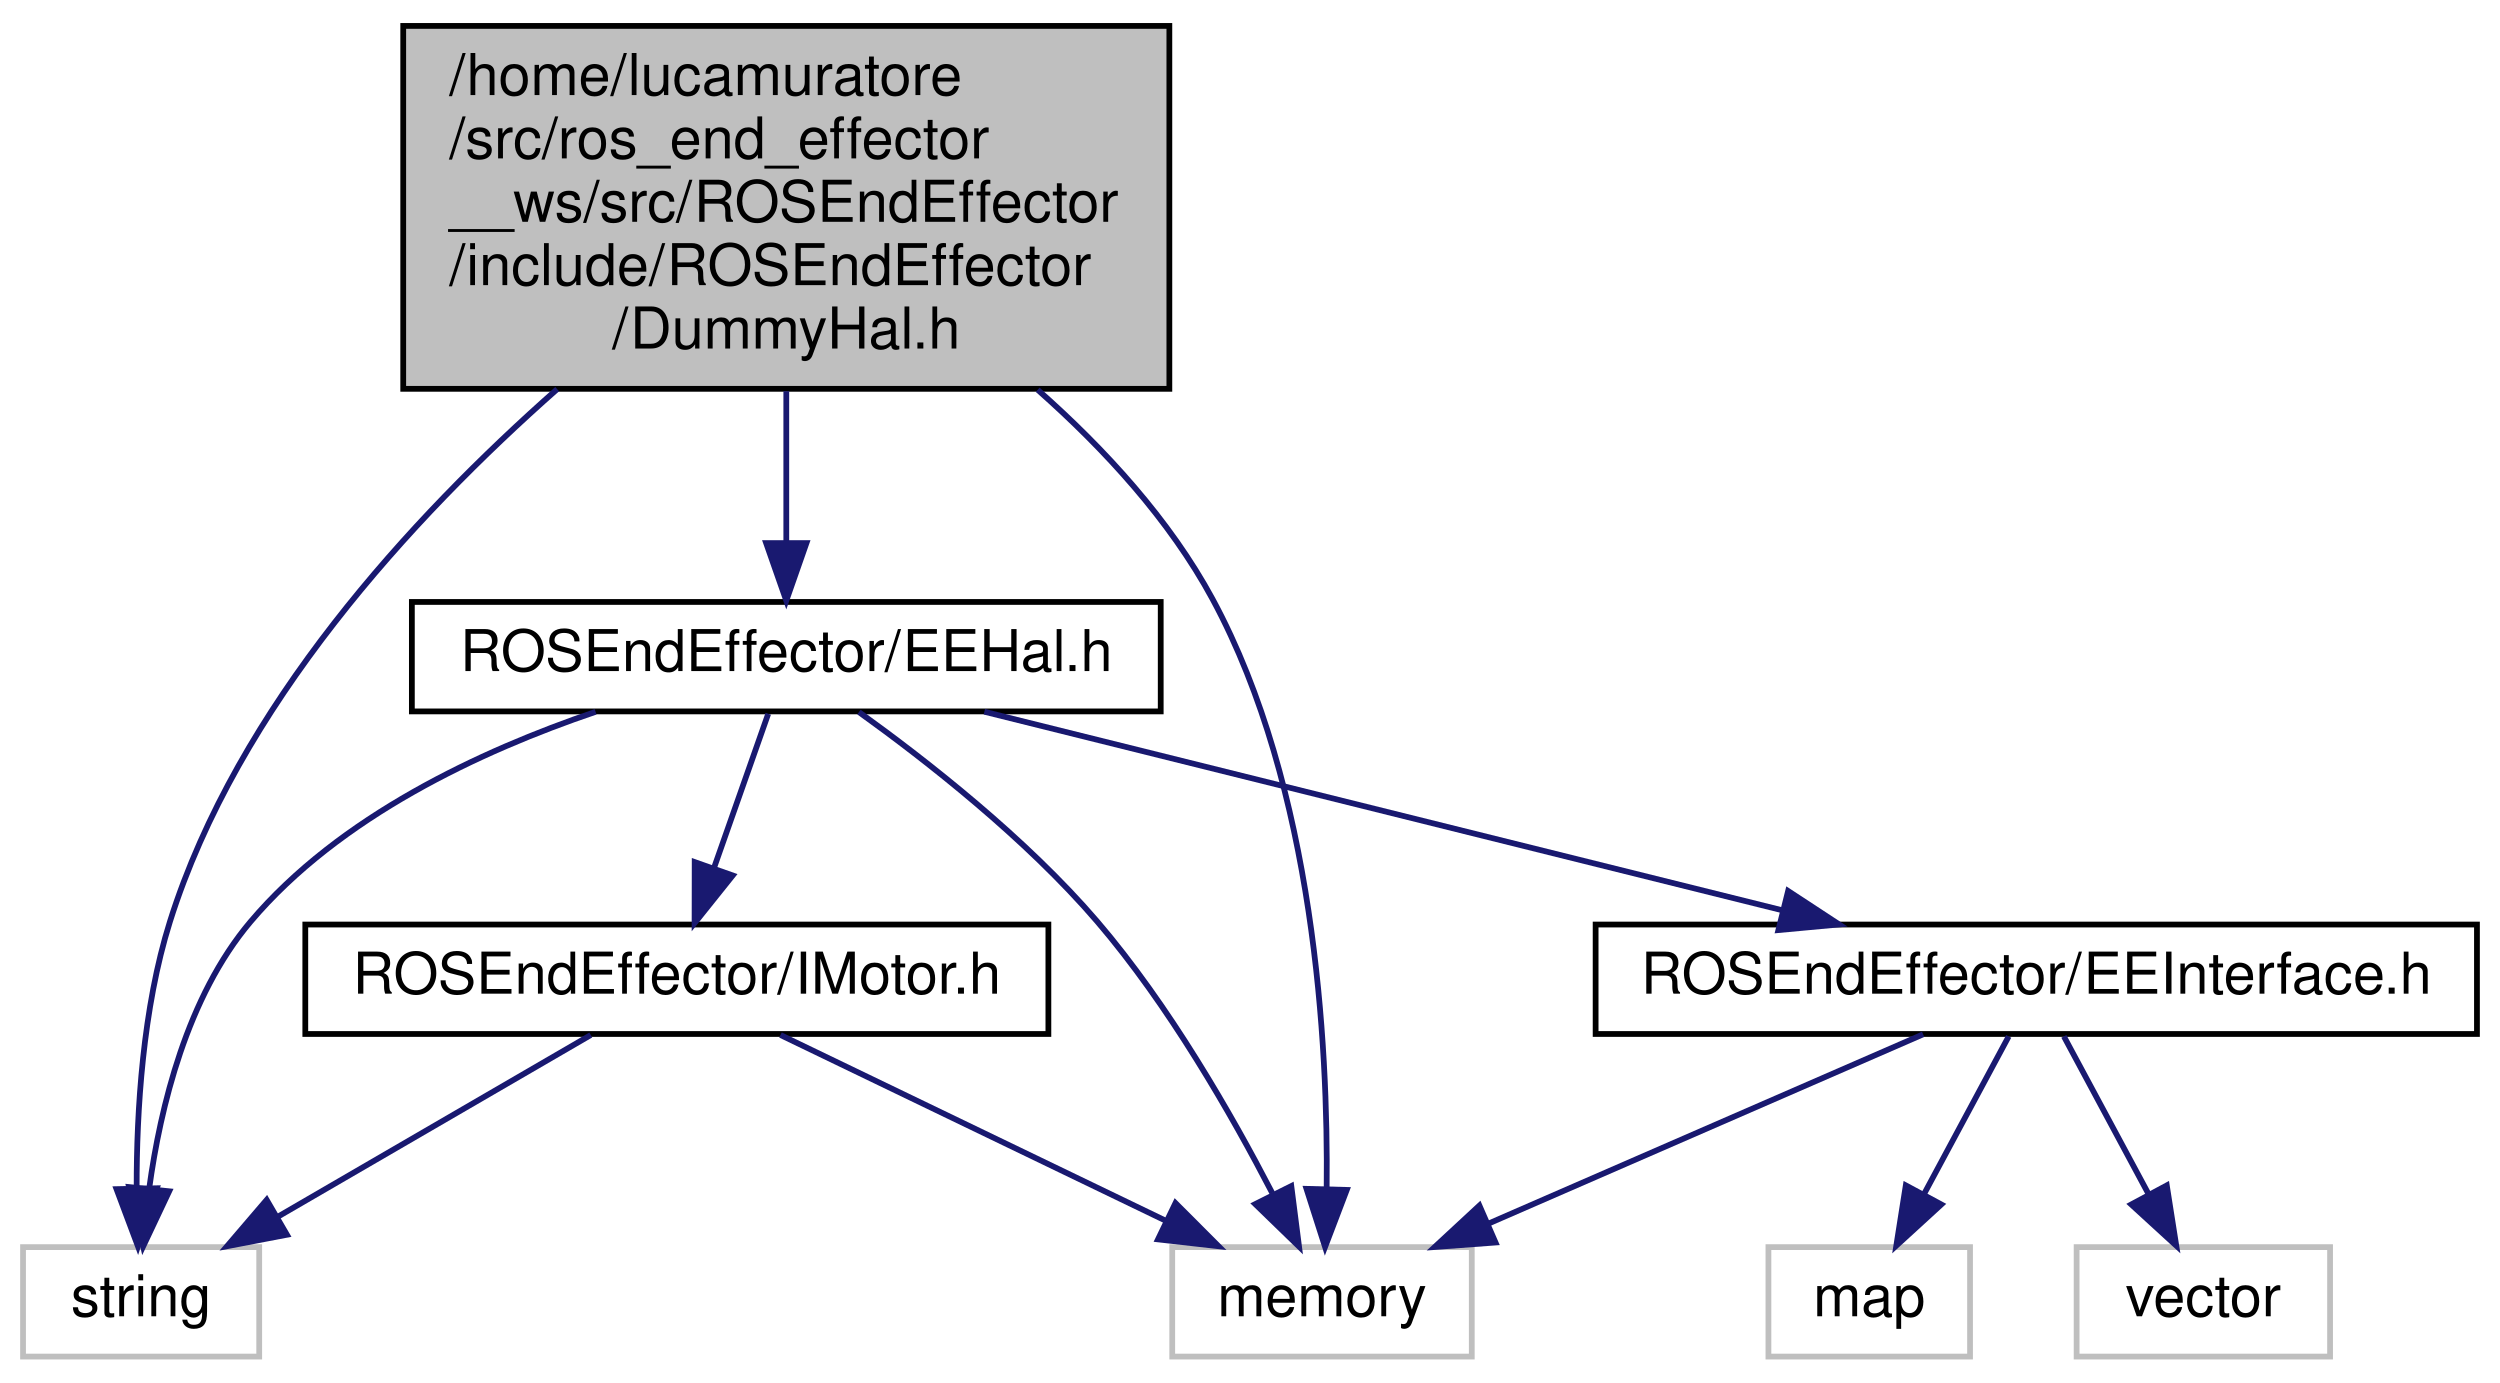
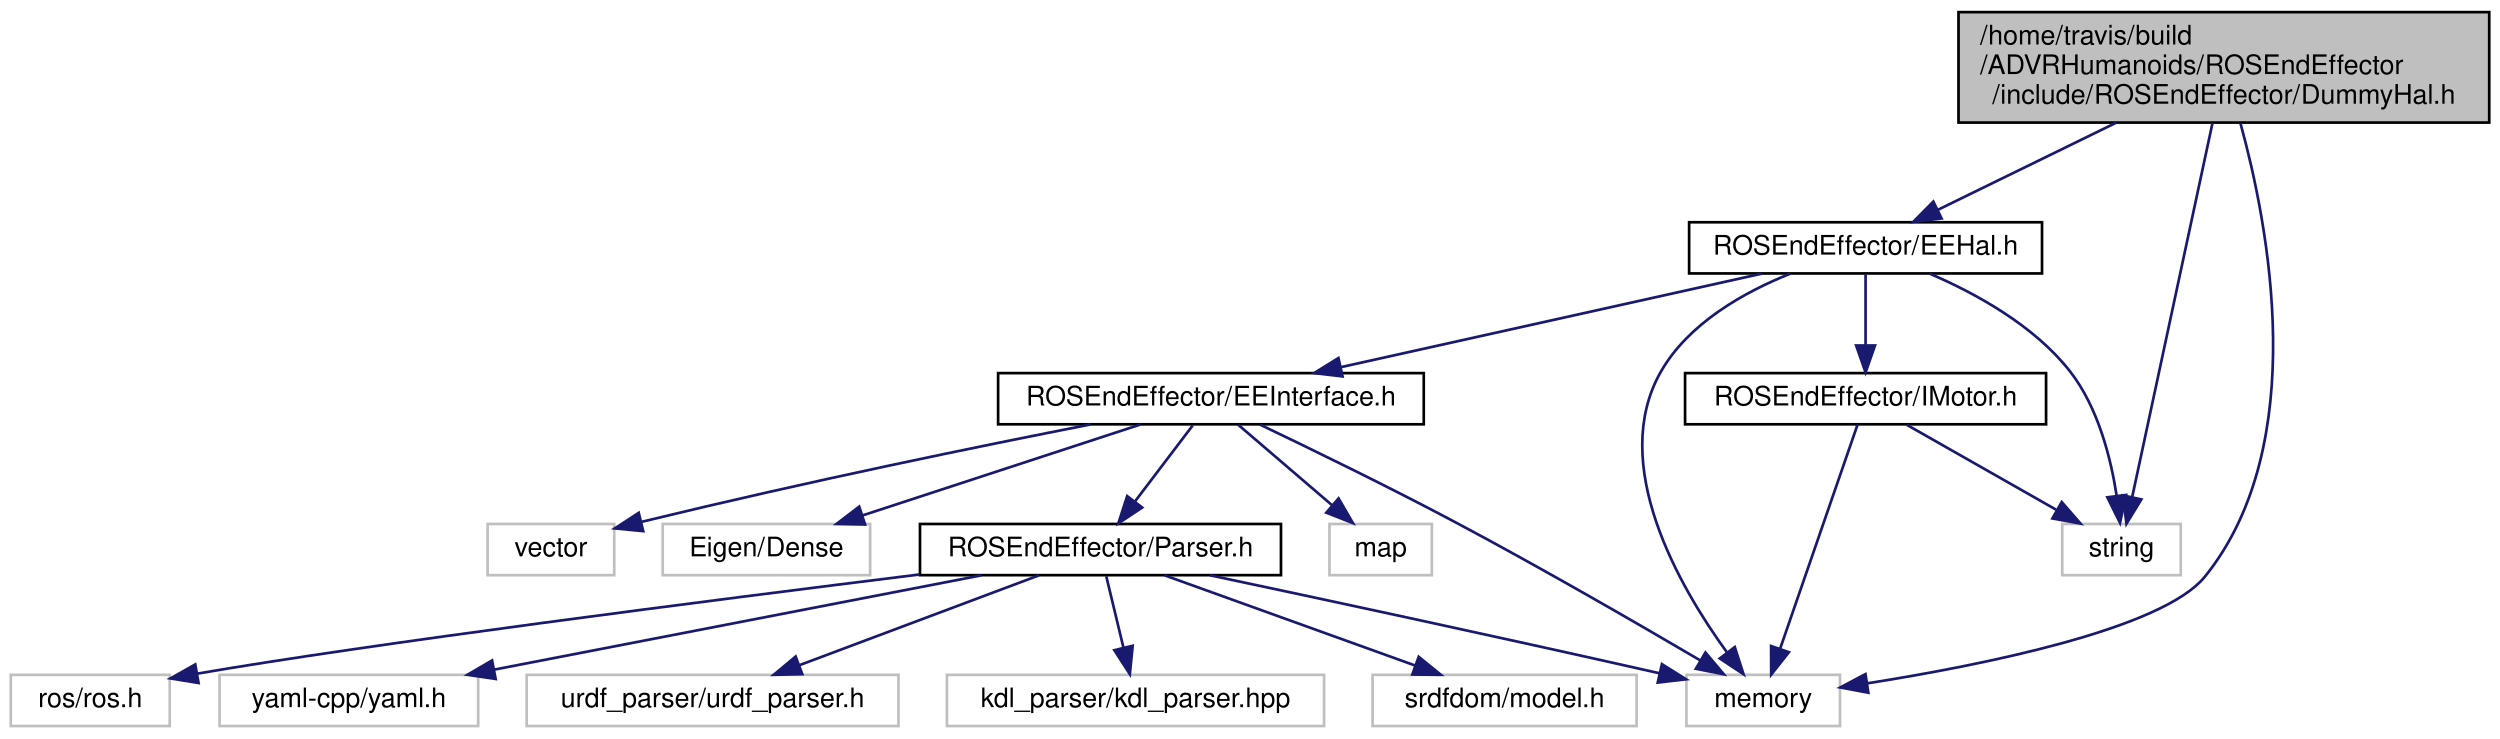
- <svg xmlns="http://www.w3.org/2000/svg" xmlns:xlink="http://www.w3.org/1999/xlink" width="434pt" height="240pt" viewBox="0.00 0.00 434.00 240.00">
-   <g id="graph0" class="graph" transform="scale(1 1) rotate(0) translate(4 236)">
+ <svg xmlns="http://www.w3.org/2000/svg" xmlns:xlink="http://www.w3.org/1999/xlink" width="928pt" height="274pt" viewBox="0.00 0.00 928.00 274.00">
+   <g id="graph0" class="graph" transform="scale(1 1) rotate(0) translate(4 270)">
    <g id="node1" class="node">
-       <polygon fill="#bfbfbf" stroke="black" points="66,-168.5 66,-231.5 199,-231.5 199,-168.5 66,-168.5" />
-       <text text-anchor="start" x="74" y="-219.5" font-family="Helvetica,sans-Serif" font-size="10.00">/home/lucamuratore</text>
-       <text text-anchor="start" x="74" y="-208.5" font-family="Helvetica,sans-Serif" font-size="10.00">/src/ros_end_effector</text>
-       <text text-anchor="start" x="74" y="-197.5" font-family="Helvetica,sans-Serif" font-size="10.00">__ws/src/ROSEndEffector</text>
-       <text text-anchor="start" x="74" y="-186.5" font-family="Helvetica,sans-Serif" font-size="10.00">/include/ROSEndEffector</text>
-       <text text-anchor="middle" x="132.5" y="-175.5" font-family="Helvetica,sans-Serif" font-size="10.00">/DummyHal.h</text>
+       <polygon fill="#bfbfbf" stroke="black" points="723,-224.5 723,-265.5 920,-265.5 920,-224.5 723,-224.5" />
+       <text text-anchor="start" x="731" y="-253.5" font-family="Helvetica,sans-Serif" font-size="10.00">/home/travis/build</text>
+       <text text-anchor="start" x="731" y="-242.5" font-family="Helvetica,sans-Serif" font-size="10.00">/ADVRHumanoids/ROSEndEffector</text>
+       <text text-anchor="middle" x="821.5" y="-231.5" font-family="Helvetica,sans-Serif" font-size="10.00">/include/ROSEndEffector/DummyHal.h</text>
    </g>
    <g id="node2" class="node">
      <g id="a_node2">
        <a xlink:href="EEHal_8h.html" target="_top" xlink:title="ROSEndEffector/EEHal.h">
-           <polygon fill="none" stroke="black" points="67.5,-112.5 67.5,-131.5 197.5,-131.5 197.5,-112.5 67.5,-112.5" />
-           <text text-anchor="middle" x="132.5" y="-119.5" font-family="Helvetica,sans-Serif" font-size="10.00">ROSEndEffector/EEHal.h</text>
+           <polygon fill="none" stroke="black" points="623,-168.5 623,-187.5 754,-187.5 754,-168.5 623,-168.5" />
+           <text text-anchor="middle" x="688.5" y="-175.5" font-family="Helvetica,sans-Serif" font-size="10.00">ROSEndEffector/EEHal.h</text>
        </a>
      </g>
    </g>
    <g id="edge1" class="edge">
-       <path fill="none" stroke="midnightblue" d="M132.5,-168.088C132.5,-159.15 132.5,-149.669 132.5,-141.719" />
-       <polygon fill="midnightblue" stroke="midnightblue" points="136,-141.718 132.5,-131.718 129,-141.718 136,-141.718" />
+       <path fill="none" stroke="midnightblue" d="M781.596,-224.498C760.126,-214.005 734.228,-201.348 715.204,-192.051" />
+       <polygon fill="midnightblue" stroke="midnightblue" points="716.726,-188.899 706.204,-187.652 713.652,-195.188 716.726,-188.899" />
    </g>
    <g id="node4" class="node">
-       <polygon fill="none" stroke="#bfbfbf" points="0,-0.5 0,-19.5 41,-19.5 41,-0.5 0,-0.5" />
-       <text text-anchor="middle" x="20.5" y="-7.5" font-family="Helvetica,sans-Serif" font-size="10.00">string</text>
+       <polygon fill="none" stroke="#bfbfbf" points="761.5,-56.5 761.5,-75.5 805.5,-75.5 805.5,-56.5 761.5,-56.5" />
+       <text text-anchor="middle" x="783.5" y="-63.5" font-family="Helvetica,sans-Serif" font-size="10.00">string</text>
    </g>
-     <g id="edge11" class="edge">
-       <path fill="none" stroke="midnightblue" d="M92.724,-168.442C67.393,-146.092 37.216,-113.26 25.5,-76 20.774,-60.969 19.709,-43.063 19.722,-29.854" />
-       <polygon fill="midnightblue" stroke="midnightblue" points="23.225,-29.72 19.945,-19.646 16.227,-29.567 23.225,-29.72" />
+     <g id="edge19" class="edge">
+       <path fill="none" stroke="midnightblue" d="M817.288,-224.382C809.892,-189.932 794.673,-119.042 787.459,-85.442" />
+       <polygon fill="midnightblue" stroke="midnightblue" points="790.864,-84.626 785.343,-75.584 784.02,-86.096 790.864,-84.626" />
    </g>
    <g id="node5" class="node">
-       <polygon fill="none" stroke="#bfbfbf" points="199.5,-0.5 199.5,-19.5 251.5,-19.5 251.5,-0.5 199.5,-0.5" />
-       <text text-anchor="middle" x="225.5" y="-7.5" font-family="Helvetica,sans-Serif" font-size="10.00">memory</text>
+       <polygon fill="none" stroke="#bfbfbf" points="622,-0.5 622,-19.5 679,-19.5 679,-0.5 622,-0.5" />
+       <text text-anchor="middle" x="650.5" y="-7.5" font-family="Helvetica,sans-Serif" font-size="10.00">memory</text>
    </g>
-     <g id="edge12" class="edge">
-       <path fill="none" stroke="midnightblue" d="M176.14,-168.33C187.738,-158.077 199.085,-145.723 206.5,-132 224.214,-99.215 226.58,-54.614 226.309,-29.738" />
-       <polygon fill="midnightblue" stroke="midnightblue" points="229.802,-29.43 226.033,-19.528 222.805,-29.619 229.802,-29.43" />
+     <g id="edge20" class="edge">
+       <path fill="none" stroke="midnightblue" d="M827.623,-224.365C837.945,-187.013 854.052,-105.085 814.5,-56 798.851,-36.579 732.424,-23.192 689.06,-16.334" />
+       <polygon fill="midnightblue" stroke="midnightblue" points="689.528,-12.865 679.113,-14.81 688.468,-19.784 689.528,-12.865" />
    </g>
    <g id="node3" class="node">
      <g id="a_node3">
        <a xlink:href="IMotor_8h.html" target="_top" xlink:title="ROSEndEffector/IMotor.h">
-           <polygon fill="none" stroke="black" points="49,-56.5 49,-75.5 178,-75.5 178,-56.5 49,-56.5" />
-           <text text-anchor="middle" x="113.5" y="-63.5" font-family="Helvetica,sans-Serif" font-size="10.00">ROSEndEffector/IMotor.h</text>
+           <polygon fill="none" stroke="black" points="621.5,-112.5 621.5,-131.5 755.5,-131.5 755.5,-112.5 621.5,-112.5" />
+           <text text-anchor="middle" x="688.5" y="-119.5" font-family="Helvetica,sans-Serif" font-size="10.00">ROSEndEffector/IMotor.h</text>
        </a>
      </g>
    </g>
    <g id="edge2" class="edge">
-       <path fill="none" stroke="midnightblue" d="M129.363,-112.083C126.817,-104.849 123.144,-94.409 119.973,-85.397" />
-       <polygon fill="midnightblue" stroke="midnightblue" points="123.2,-84.022 116.579,-75.751 116.597,-86.346 123.2,-84.022" />
+       <path fill="none" stroke="midnightblue" d="M688.5,-168.083C688.5,-161.006 688.5,-150.861 688.5,-141.986" />
+       <polygon fill="midnightblue" stroke="midnightblue" points="692,-141.751 688.5,-131.751 685,-141.751 692,-141.751" />
    </g>
-     <g id="edge9" class="edge">
-       <path fill="none" stroke="midnightblue" d="M99.395,-112.43C79.409,-105.646 54.91,-94.211 39.5,-76 28.474,-62.969 23.843,-43.812 21.9,-29.669" />
-       <polygon fill="midnightblue" stroke="midnightblue" points="25.37,-29.195 20.847,-19.614 18.408,-29.924 25.37,-29.195" />
+     <g id="edge17" class="edge">
+       <path fill="none" stroke="midnightblue" d="M712.345,-168.408C729.222,-161.162 751.145,-149.197 764.5,-132 774.856,-118.665 779.572,-99.836 781.717,-85.874" />
+       <polygon fill="midnightblue" stroke="midnightblue" points="785.195,-86.27 782.945,-75.917 778.247,-85.414 785.195,-86.27" />
    </g>
-     <g id="edge10" class="edge">
-       <path fill="none" stroke="midnightblue" d="M145.113,-112.384C156.773,-104.006 174.116,-90.459 186.5,-76 198.916,-61.504 209.781,-42.571 216.868,-28.88" />
-       <polygon fill="midnightblue" stroke="midnightblue" points="220.169,-30.103 221.513,-19.594 213.909,-26.971 220.169,-30.103" />
+     <g id="edge18" class="edge">
+       <path fill="none" stroke="midnightblue" d="M660.485,-168.397C643.326,-161.515 622.752,-149.984 612.5,-132 592.969,-97.737 619.371,-52.185 636.992,-27.914" />
+       <polygon fill="midnightblue" stroke="midnightblue" points="639.95,-29.806 643.201,-19.722 634.371,-25.578 639.95,-29.806" />
    </g>
    <g id="node6" class="node">
      <g id="a_node6">
        <a xlink:href="EEInterface_8h.html" target="_top" xlink:title="ROSEndEffector/EEInterface.h">
-           <polygon fill="none" stroke="black" points="273,-56.5 273,-75.5 426,-75.5 426,-56.5 273,-56.5" />
-           <text text-anchor="middle" x="349.5" y="-63.5" font-family="Helvetica,sans-Serif" font-size="10.00">ROSEndEffector/EEInterface.h</text>
+           <polygon fill="none" stroke="black" points="366.5,-112.5 366.5,-131.5 524.5,-131.5 524.5,-112.5 366.5,-112.5" />
+           <text text-anchor="middle" x="445.5" y="-119.5" font-family="Helvetica,sans-Serif" font-size="10.00">ROSEndEffector/EEInterface.h</text>
        </a>
      </g>
    </g>
    <g id="edge5" class="edge">
-       <path fill="none" stroke="midnightblue" d="M166.884,-112.444C204.422,-103.102 264.631,-88.119 305.567,-77.933" />
-       <polygon fill="midnightblue" stroke="midnightblue" points="306.418,-81.328 315.277,-75.516 304.727,-74.535 306.418,-81.328" />
+       <path fill="none" stroke="midnightblue" d="M649.996,-168.444C607.694,-159.043 539.681,-143.929 493.827,-133.739" />
+       <polygon fill="midnightblue" stroke="midnightblue" points="494.345,-130.269 483.824,-131.516 492.827,-137.102 494.345,-130.269" />
    </g>
    <g id="edge3" class="edge">
-       <path fill="none" stroke="midnightblue" d="M98.558,-56.324C83.915,-47.822 61.366,-34.729 44.262,-24.797" />
-       <polygon fill="midnightblue" stroke="midnightblue" points="45.81,-21.649 35.405,-19.654 42.295,-27.703 45.81,-21.649" />
+       <path fill="none" stroke="midnightblue" d="M703.763,-112.324C718.721,-103.822 741.755,-90.729 759.227,-80.797" />
+       <polygon fill="midnightblue" stroke="midnightblue" points="761.31,-83.639 768.274,-75.654 757.851,-77.553 761.31,-83.639" />
    </g>
    <g id="edge4" class="edge">
-       <path fill="none" stroke="midnightblue" d="M131.495,-56.324C149.538,-47.625 177.547,-34.12 198.303,-24.113" />
-       <polygon fill="midnightblue" stroke="midnightblue" points="200.062,-27.15 207.55,-19.654 197.022,-20.845 200.062,-27.15" />
+       <path fill="none" stroke="midnightblue" d="M685.518,-112.368C679.358,-94.537 665.111,-53.295 656.812,-29.272" />
+       <polygon fill="midnightblue" stroke="midnightblue" points="660.041,-27.901 653.468,-19.591 653.425,-30.186 660.041,-27.901" />
    </g>
    <g id="edge8" class="edge">
-       <path fill="none" stroke="midnightblue" d="M329.852,-56.444C309.535,-47.596 277.597,-33.688 254.402,-23.587" />
-       <polygon fill="midnightblue" stroke="midnightblue" points="255.622,-20.3 245.056,-19.516 252.827,-26.718 255.622,-20.3" />
+       <path fill="none" stroke="midnightblue" d="M463.789,-112.347C482.279,-103.508 511.602,-89.24 536.5,-76 568.324,-59.078 604.351,-38.247 627.233,-24.802" />
+       <polygon fill="midnightblue" stroke="midnightblue" points="629.06,-27.788 635.897,-19.694 625.505,-21.757 629.06,-27.788" />
    </g>
    <g id="node7" class="node">
-       <polygon fill="none" stroke="#bfbfbf" points="303,-0.5 303,-19.5 338,-19.5 338,-0.5 303,-0.5" />
-       <text text-anchor="middle" x="320.5" y="-7.5" font-family="Helvetica,sans-Serif" font-size="10.00">map</text>
+       <polygon fill="none" stroke="#bfbfbf" points="489.5,-56.5 489.5,-75.5 527.5,-75.5 527.5,-56.5 489.5,-56.5" />
+       <text text-anchor="middle" x="508.5" y="-63.5" font-family="Helvetica,sans-Serif" font-size="10.00">map</text>
    </g>
    <g id="edge6" class="edge">
-       <path fill="none" stroke="midnightblue" d="M344.711,-56.083C340.742,-48.691 334.975,-37.953 330.065,-28.811" />
-       <polygon fill="midnightblue" stroke="midnightblue" points="333.014,-26.905 325.2,-19.751 326.847,-30.217 333.014,-26.905" />
+       <path fill="none" stroke="midnightblue" d="M455.622,-112.324C465.026,-104.263 479.244,-92.076 490.569,-82.37" />
+       <polygon fill="midnightblue" stroke="midnightblue" points="492.879,-84.999 498.194,-75.834 488.323,-79.684 492.879,-84.999" />
    </g>
    <g id="node8" class="node">
-       <polygon fill="none" stroke="#bfbfbf" points="356.5,-0.5 356.5,-19.5 400.5,-19.5 400.5,-0.5 356.5,-0.5" />
-       <text text-anchor="middle" x="378.5" y="-7.5" font-family="Helvetica,sans-Serif" font-size="10.00">vector</text>
+       <polygon fill="none" stroke="#bfbfbf" points="177,-56.5 177,-75.5 224,-75.5 224,-56.5 177,-56.5" />
+       <text text-anchor="middle" x="200.5" y="-63.5" font-family="Helvetica,sans-Serif" font-size="10.00">vector</text>
    </g>
    <g id="edge7" class="edge">
-       <path fill="none" stroke="midnightblue" d="M354.289,-56.083C358.258,-48.691 364.025,-37.953 368.935,-28.811" />
-       <polygon fill="midnightblue" stroke="midnightblue" points="372.153,-30.217 373.8,-19.751 365.986,-26.905 372.153,-30.217" />
+       <path fill="none" stroke="midnightblue" d="M400.839,-112.456C359.801,-104.405 297.078,-91.602 234.293,-76.331" />
+       <polygon fill="midnightblue" stroke="midnightblue" points="234.766,-72.843 224.22,-73.859 233.097,-79.641 234.766,-72.843" />
+     </g>
+     <g id="node9" class="node">
+       <g id="a_node9">
+         <a xlink:href="Parser_8h.html" target="_top" xlink:title="ROSEndEffector/Parser.h">
+           <polygon fill="none" stroke="black" points="337.5,-56.5 337.5,-75.5 471.5,-75.5 471.5,-56.5 337.5,-56.5" />
+           <text text-anchor="middle" x="404.5" y="-63.5" font-family="Helvetica,sans-Serif" font-size="10.00">ROSEndEffector/Parser.h</text>
+         </a>
+       </g>
+     </g>
+     <g id="edge9" class="edge">
+       <path fill="none" stroke="midnightblue" d="M438.73,-112.083C432.938,-104.455 424.442,-93.264 417.362,-83.941" />
+       <polygon fill="midnightblue" stroke="midnightblue" points="419.979,-81.599 411.144,-75.751 414.404,-85.832 419.979,-81.599" />
+     </g>
+     <g id="node15" class="node">
+       <polygon fill="none" stroke="#bfbfbf" points="242,-56.5 242,-75.5 319,-75.5 319,-56.5 242,-56.5" />
+       <text text-anchor="middle" x="280.5" y="-63.5" font-family="Helvetica,sans-Serif" font-size="10.00">Eigen/Dense</text>
+     </g>
+     <g id="edge16" class="edge">
+       <path fill="none" stroke="midnightblue" d="M419.355,-112.444C391.477,-103.32 347.152,-88.813 316.1,-78.651" />
+       <polygon fill="midnightblue" stroke="midnightblue" points="317.115,-75.3 306.522,-75.516 314.938,-81.953 317.115,-75.3" />
+     </g>
+     <g id="edge10" class="edge">
+       <path fill="none" stroke="midnightblue" d="M445.205,-56.439C485.125,-47.988 547.973,-34.538 612.011,-20.076" />
+       <polygon fill="midnightblue" stroke="midnightblue" points="612.9,-23.464 621.88,-17.841 611.354,-16.637 612.9,-23.464" />
+     </g>
+     <g id="node10" class="node">
+       <polygon fill="none" stroke="#bfbfbf" points="0,-0.5 0,-19.5 59,-19.5 59,-0.5 0,-0.5" />
+       <text text-anchor="middle" x="29.5" y="-7.5" font-family="Helvetica,sans-Serif" font-size="10.00">ros/ros.h</text>
+     </g>
+     <g id="edge11" class="edge">
+       <path fill="none" stroke="midnightblue" d="M337.239,-56.75C258.79,-47.002 132.766,-30.922 69.257,-19.951" />
+       <polygon fill="midnightblue" stroke="midnightblue" points="69.71,-16.476 59.251,-18.168 68.482,-23.368 69.71,-16.476" />
+     </g>
+     <g id="node11" class="node">
+       <polygon fill="none" stroke="#bfbfbf" points="77.5,-0.5 77.5,-19.5 173.5,-19.5 173.5,-0.5 77.5,-0.5" />
+       <text text-anchor="middle" x="125.5" y="-7.5" font-family="Helvetica,sans-Serif" font-size="10.00">yaml-cpp/yaml.h</text>
+     </g>
+     <g id="edge12" class="edge">
+       <path fill="none" stroke="midnightblue" d="M360.292,-56.444C311.213,-46.944 231.99,-31.611 179.336,-21.42" />
+       <polygon fill="midnightblue" stroke="midnightblue" points="179.984,-17.98 169.502,-19.516 178.654,-24.853 179.984,-17.98" />
+     </g>
+     <g id="node12" class="node">
+       <polygon fill="none" stroke="#bfbfbf" points="191.5,-0.5 191.5,-19.5 329.5,-19.5 329.5,-0.5 191.5,-0.5" />
+       <text text-anchor="middle" x="260.5" y="-7.5" font-family="Helvetica,sans-Serif" font-size="10.00">urdf_parser/urdf_parser.h</text>
+     </g>
+     <g id="edge13" class="edge">
+       <path fill="none" stroke="midnightblue" d="M381.683,-56.444C357.668,-47.438 319.671,-33.189 292.631,-23.049" />
+       <polygon fill="midnightblue" stroke="midnightblue" points="293.803,-19.751 283.21,-19.516 291.345,-26.305 293.803,-19.751" />
+     </g>
+     <g id="node13" class="node">
+       <polygon fill="none" stroke="#bfbfbf" points="347.5,-0.5 347.5,-19.5 487.5,-19.5 487.5,-0.5 347.5,-0.5" />
+       <text text-anchor="middle" x="417.5" y="-7.5" font-family="Helvetica,sans-Serif" font-size="10.00">kdl_parser/kdl_parser.hpp</text>
+     </g>
+     <g id="edge14" class="edge">
+       <path fill="none" stroke="midnightblue" d="M406.647,-56.083C408.369,-48.927 410.847,-38.635 413,-29.691" />
+       <polygon fill="midnightblue" stroke="midnightblue" points="416.455,-30.293 415.393,-19.751 409.65,-28.654 416.455,-30.293" />
+     </g>
+     <g id="node14" class="node">
+       <polygon fill="none" stroke="#bfbfbf" points="505.5,-0.5 505.5,-19.5 603.5,-19.5 603.5,-0.5 505.5,-0.5" />
+       <text text-anchor="middle" x="554.5" y="-7.5" font-family="Helvetica,sans-Serif" font-size="10.00">srdfdom/model.h</text>
+     </g>
+     <g id="edge15" class="edge">
+       <path fill="none" stroke="midnightblue" d="M428.268,-56.444C453.393,-47.399 493.211,-33.064 521.4,-22.916" />
+       <polygon fill="midnightblue" stroke="midnightblue" points="522.62,-26.197 530.843,-19.516 520.249,-19.611 522.62,-26.197" />
    </g>
  </g>
</svg>
